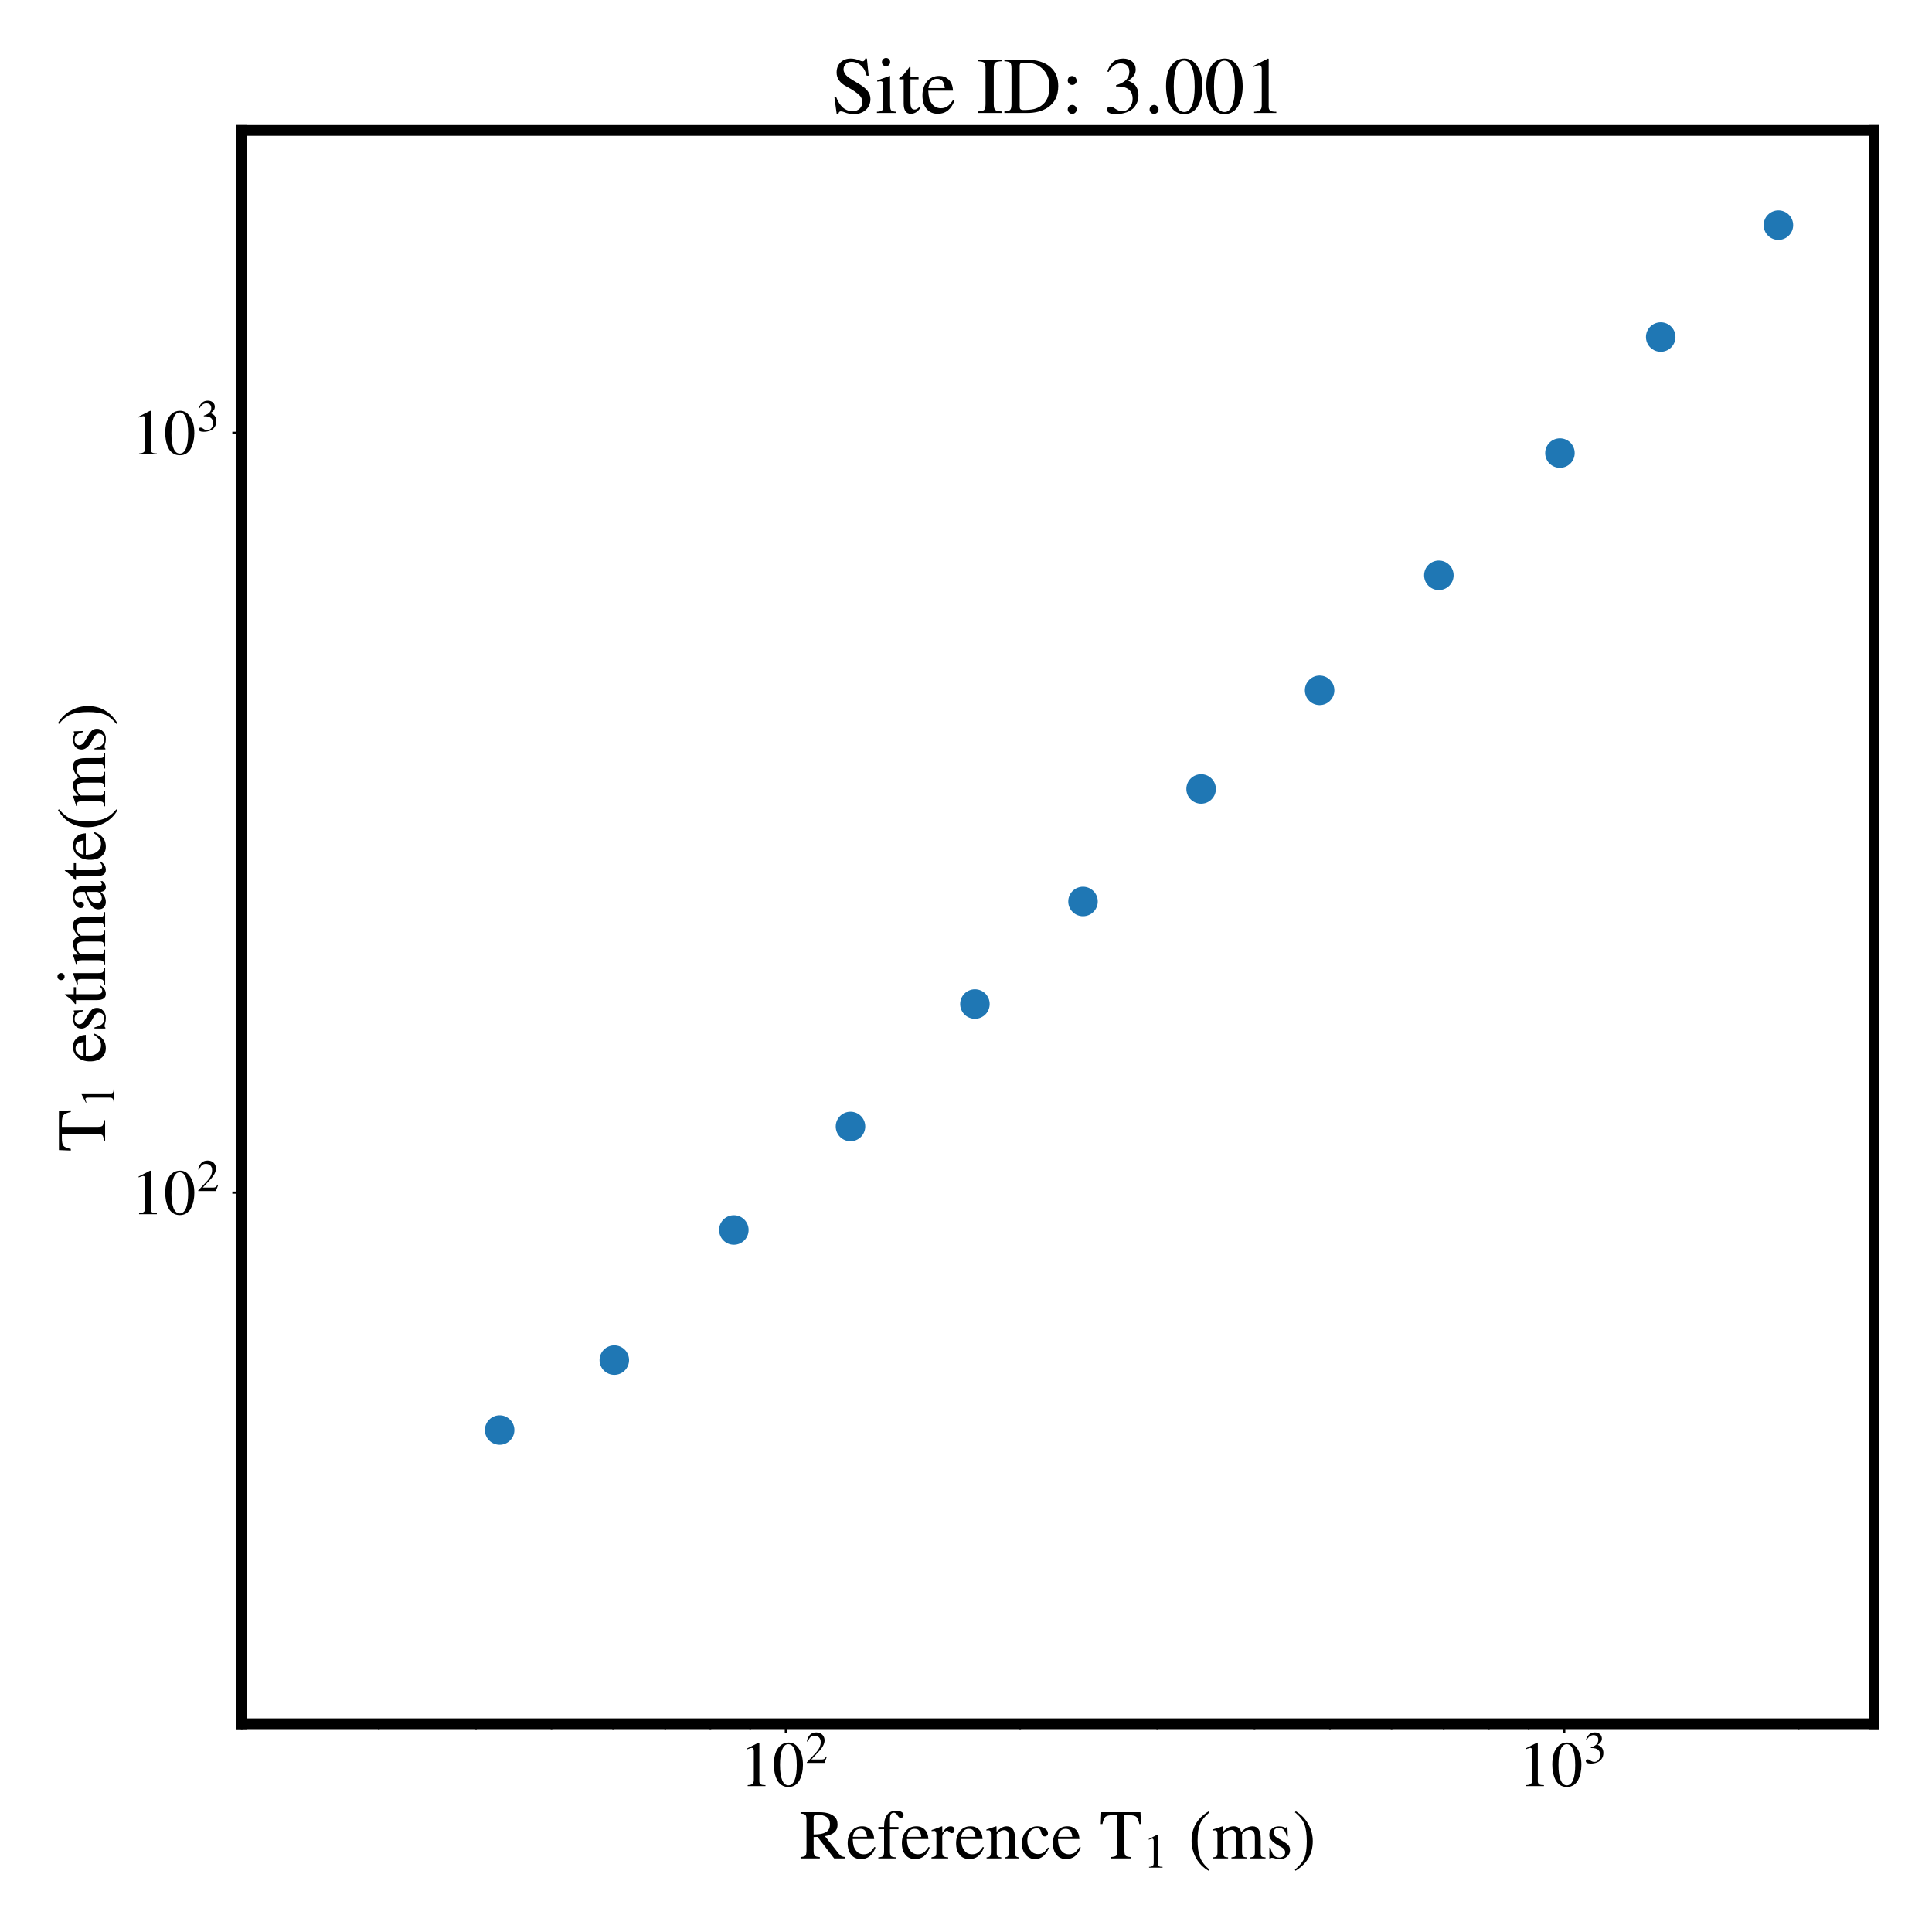
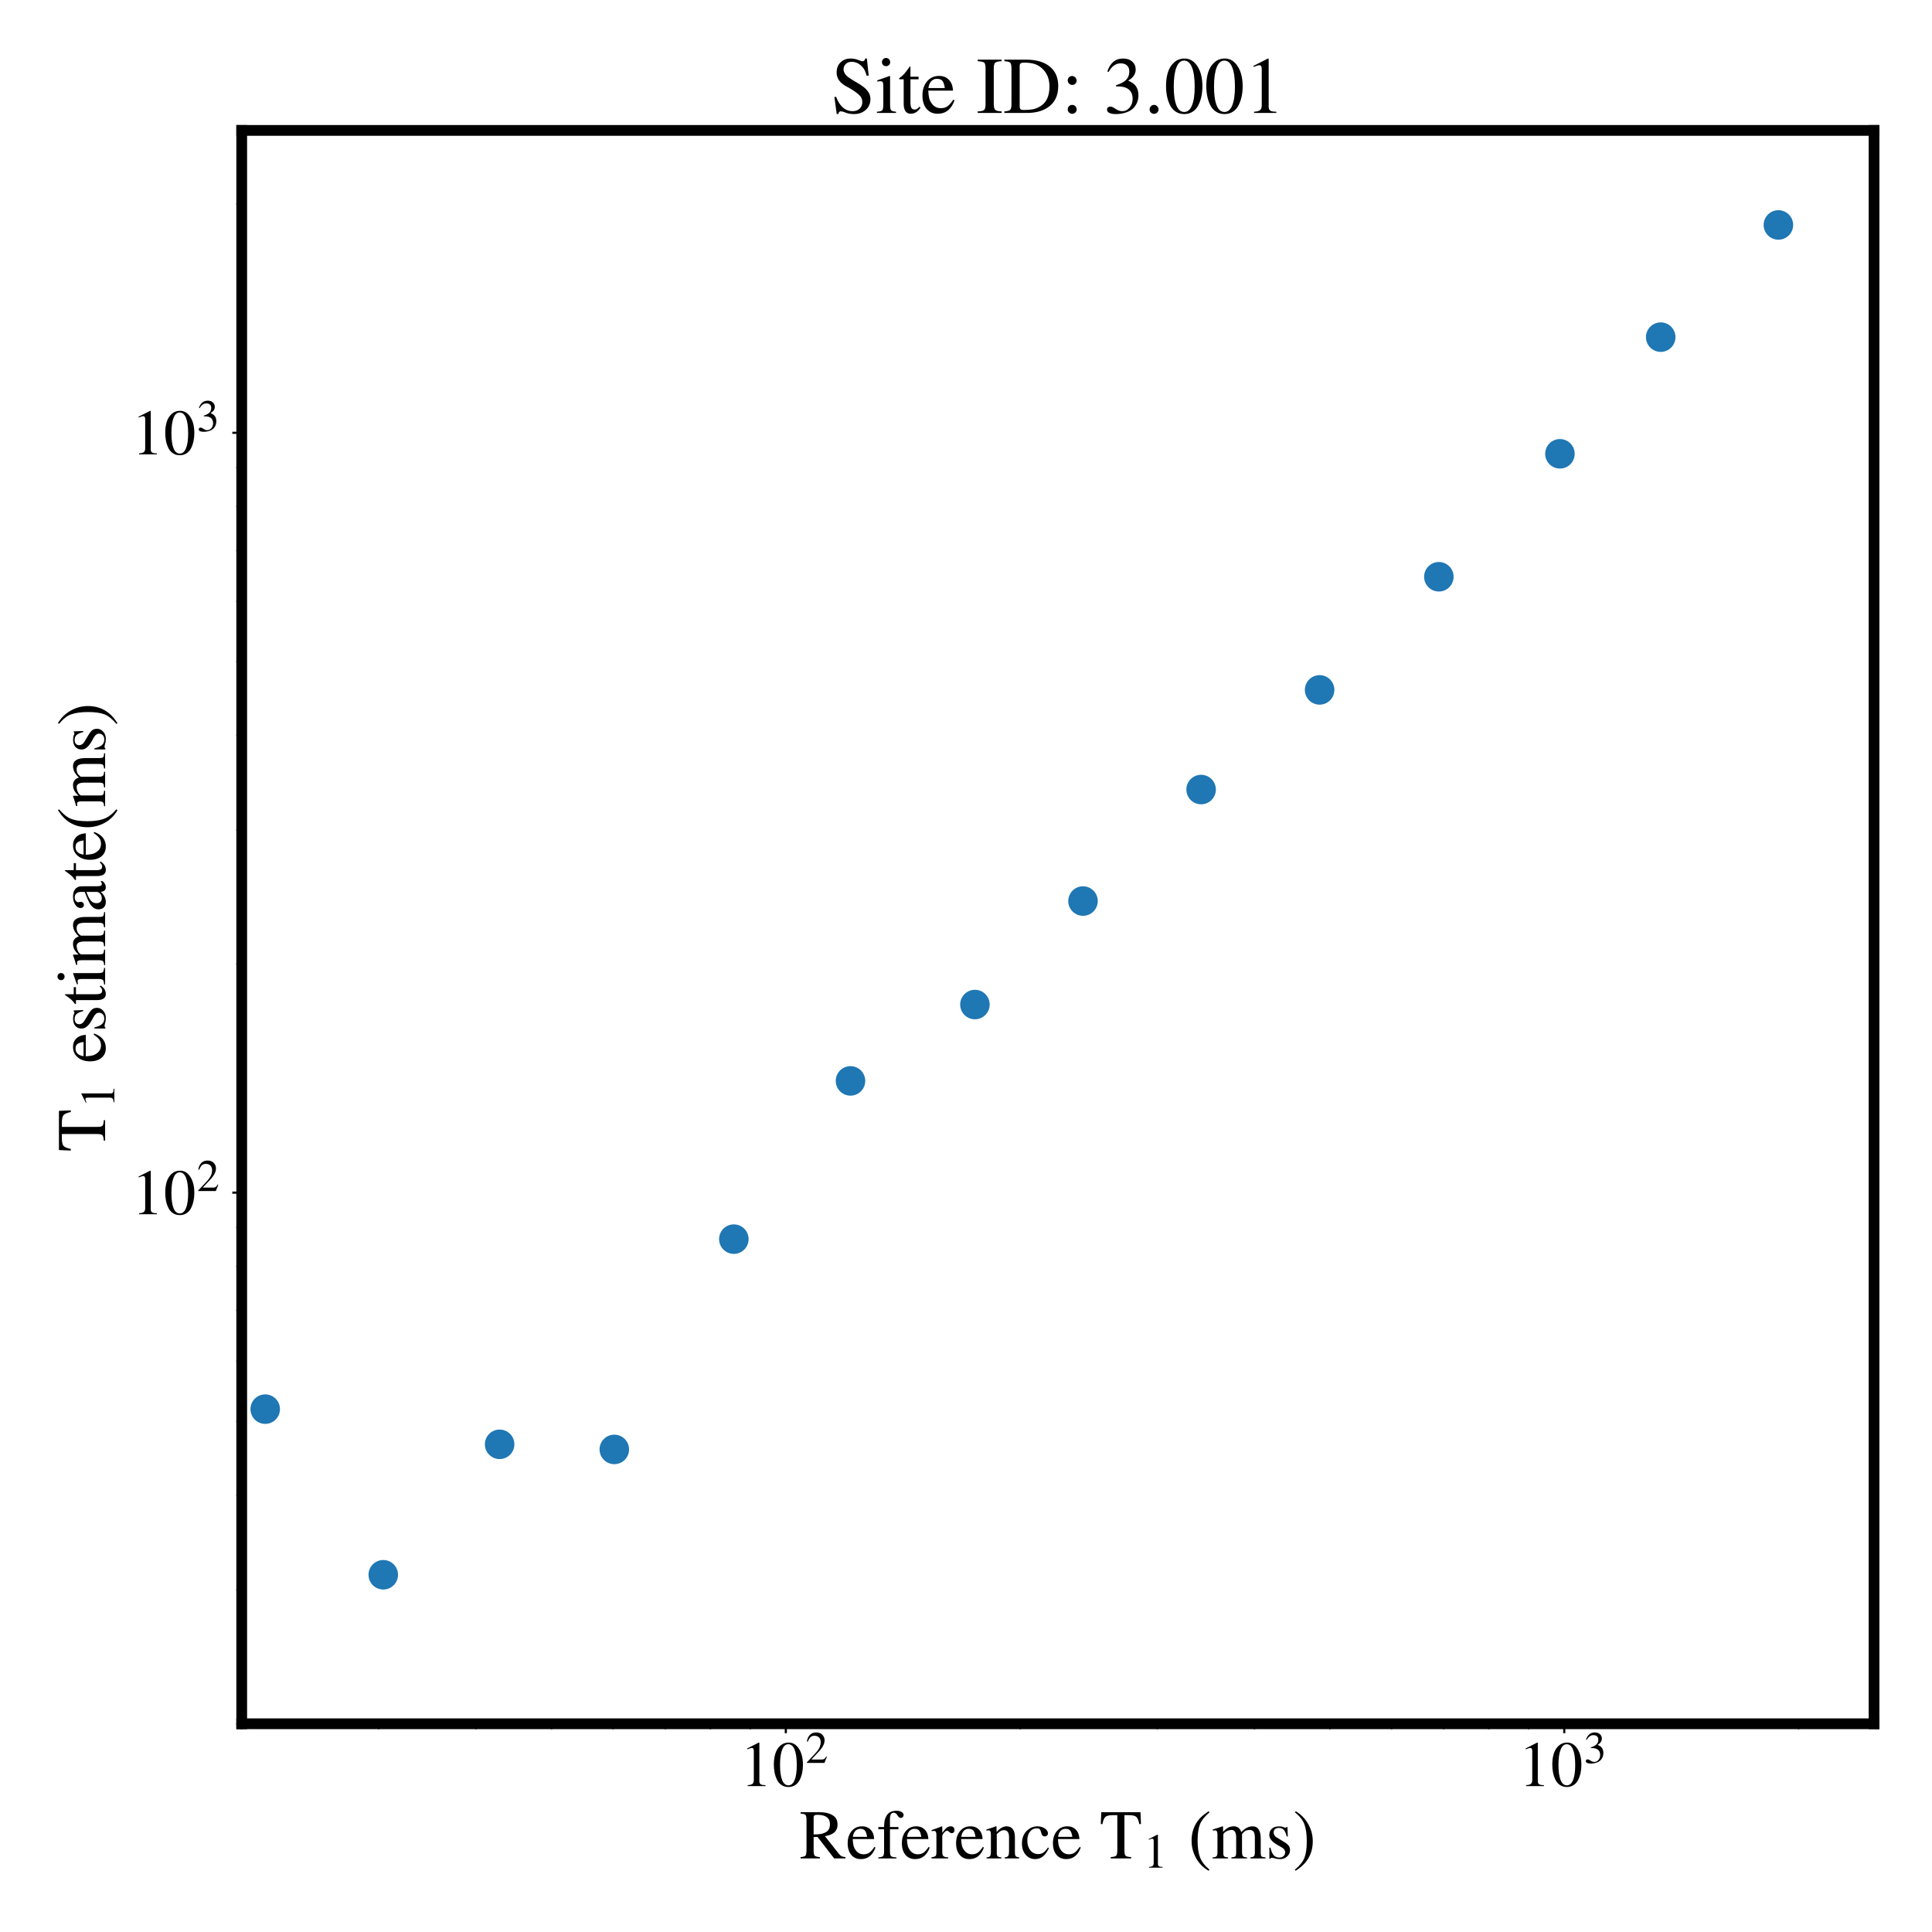
<svg xmlns="http://www.w3.org/2000/svg" xmlns:xlink="http://www.w3.org/1999/xlink" height="720pt" version="1.1" viewBox="0 0 720 720" width="720pt">
  <defs>
    <style type="text/css">*{stroke-linecap:butt;stroke-linejoin:round;}</style>
  </defs>
  <g id="figure_1">
    <g id="patch_1">
      <path d="M 0 720  L 720 720  L 720 0  L 0 0  z " style="fill:#ffffff;" />
    </g>
    <g id="axes_1">
      <g id="patch_2">
        <path d="M 90.08 642.4  L 698.4 642.4  L 698.4 48.6  L 90.08 48.6  z " style="fill:#ffffff;" />
      </g>
      <g id="matplotlib.axis_1">
        <g id="xtick_1">
          <g id="line2d_1">
            <defs>
-               <path d="M 0 0  L 0 3.5  " id="m175b0a56b6" style="stroke:#000000;stroke-width:0.8;" />
-             </defs>
-             <g>
-               <use style="stroke:#000000;stroke-width:0.8;" x="292.853" xlink:href="#m175b0a56b6" y="642.4" />
+               <path d="M 0 0  L 0 3.5  " id="m675afae811" style="stroke:#000000;stroke-width:0.8;" />
+             </defs>
+             <g>
+               <use style="stroke:#000000;stroke-width:0.8;" x="292.853" xlink:href="#m675afae811" y="642.4" />
            </g>
          </g>
          <g id="text_1">
            <g transform="translate(275.8133 665.7912)scale(0.24 -0.24)">
              <defs>
                <path d="M 39.406 0  L 11.797 0  L 11.797 1.5  Q 17.297 1.797 19.297 3.547  Q 21.297 5.297 21.297 9.5  L 21.297 54.406  Q 21.297 59.297 18.297 59.297  Q 16.906 59.297 13.797 58.094  L 11.094 57.094  L 11.094 58.5  L 29 67.594  L 29.906 67.297  L 29.906 7.594  Q 29.906 4.297 31.906 2.891  Q 33.906 1.5 39.406 1.5  z " id="STIXGeneral-Regular-49" />
                <path d="M 47.594 33  Q 47.594 26.297 46.297 20.344  Q 45 14.406 42.453 9.406  Q 39.906 4.406 35.406 1.5  Q 30.906 -1.406 25 -1.406  Q 18.906 -1.406 14.297 1.688  Q 9.703 4.797 7.203 10  Q 4.703 15.203 3.547 21.094  Q 2.406 27 2.406 33.594  Q 2.406 42.906 4.703 50.344  Q 7 57.797 12.344 62.688  Q 17.703 67.594 25.406 67.594  Q 35.203 67.594 41.391 58  Q 47.594 48.406 47.594 33  z M 38 32.5  Q 38 48.297 34.641 56.641  Q 31.297 65 24.797 65  Q 18.594 65 15.297 56.594  Q 12 48.203 12 32.906  Q 12 17.5 15.297 9.344  Q 18.594 1.203 25 1.203  Q 31.297 1.203 34.641 9.344  Q 38 17.5 38 32.5  z " id="STIXGeneral-Regular-48" />
                <path d="M 47.406 13.703  L 42 0  L 2.906 0  L 2.906 1.203  L 20.703 20.094  Q 27.703 27.406 30.703 33.5  Q 33.703 39.594 33.703 46.094  Q 33.703 52.797 30 56.5  Q 26.297 60.203 19.797 60.203  Q 14.406 60.203 11.25 57.391  Q 8.094 54.594 5.094 47.203  L 3 47.703  Q 4.703 57 9.844 62.297  Q 15 67.594 23.797 67.594  Q 32.094 67.594 37.188 62.594  Q 42.297 57.594 42.297 50  Q 42.297 38.703 29.5 25.203  L 13 7.594  L 36.406 7.594  Q 39.703 7.594 41.641 8.891  Q 43.594 10.203 46 14.297  z " id="STIXGeneral-Regular-50" />
              </defs>
              <use transform="translate(0 0.684375)" xlink:href="#STIXGeneral-Regular-49" />
              <use transform="translate(49.99999 0.684375)" xlink:href="#STIXGeneral-Regular-48" />
              <use transform="translate(101.575 36.68438)scale(0.7)" xlink:href="#STIXGeneral-Regular-50" />
            </g>
          </g>
        </g>
        <g id="xtick_2">
          <g id="line2d_2">
            <g>
-               <use style="stroke:#000000;stroke-width:0.8;" x="582.956" xlink:href="#m175b0a56b6" y="642.4" />
+               <use style="stroke:#000000;stroke-width:0.8;" x="582.956" xlink:href="#m675afae811" y="642.4" />
            </g>
          </g>
          <g id="text_2">
            <g transform="translate(565.9164 665.7912)scale(0.24 -0.24)">
              <defs>
                <path d="M 6.094 51  L 4.5 51.406  Q 6.797 58.906 11.688 63.25  Q 16.594 67.594 24.094 67.594  Q 31.094 67.594 35.391 63.797  Q 39.703 60 39.703 53.906  Q 39.703 45.703 30.406 40.094  Q 35.906 37.703 38.703 34.797  Q 43.094 29.906 43.094 21.906  Q 43.094 13.906 38.5 7.906  Q 35.094 3.297 28.75 0.938  Q 22.406 -1.406 15.297 -1.406  Q 4.094 -1.406 4.094 4.297  Q 4.094 5.906 5.297 6.906  Q 6.5 7.906 8.203 7.906  Q 10.703 7.906 14.297 5.297  Q 18.703 2.203 22.906 2.203  Q 28.406 2.203 32.156 6.641  Q 35.906 11.094 35.906 17.5  Q 35.906 29 25.5 32  Q 22.406 33 15.297 33  L 15.297 34.406  Q 20.906 36.297 23.703 38  Q 31.797 42.594 31.797 51.406  Q 31.797 56.406 28.938 59  Q 26.094 61.594 21 61.594  Q 12 61.594 6.094 51  z " id="STIXGeneral-Regular-51" />
              </defs>
              <use transform="translate(0 0.684375)" xlink:href="#STIXGeneral-Regular-49" />
              <use transform="translate(49.99999 0.684375)" xlink:href="#STIXGeneral-Regular-48" />
              <use transform="translate(101.575 36.68438)scale(0.7)" xlink:href="#STIXGeneral-Regular-51" />
            </g>
          </g>
        </g>
        <g id="xtick_3">
          <g id="line2d_3">
            <defs>
-               <path d="M 0 0  L 0 2  " id="m180a80d38a" style="stroke:#000000;stroke-width:0.6;" />
-             </defs>
-             <g>
-               <use style="stroke:#000000;stroke-width:0.6;" x="90.08" xlink:href="#m180a80d38a" y="642.4" />
+               <path d="M 0 0  L 0 2  " id="m89d1003ff2" style="stroke:#000000;stroke-width:0.6;" />
+             </defs>
+             <g>
+               <use style="stroke:#000000;stroke-width:0.6;" x="90.08" xlink:href="#m89d1003ff2" y="642.4" />
            </g>
          </g>
        </g>
        <g id="xtick_4">
          <g id="line2d_4">
            <g>
-               <use style="stroke:#000000;stroke-width:0.6;" x="141.165" xlink:href="#m180a80d38a" y="642.4" />
+               <use style="stroke:#000000;stroke-width:0.6;" x="141.165" xlink:href="#m89d1003ff2" y="642.4" />
            </g>
          </g>
        </g>
        <g id="xtick_5">
          <g id="line2d_5">
            <g>
-               <use style="stroke:#000000;stroke-width:0.6;" x="177.41" xlink:href="#m180a80d38a" y="642.4" />
+               <use style="stroke:#000000;stroke-width:0.6;" x="177.41" xlink:href="#m89d1003ff2" y="642.4" />
            </g>
          </g>
        </g>
        <g id="xtick_6">
          <g id="line2d_6">
            <g>
-               <use style="stroke:#000000;stroke-width:0.6;" x="205.524" xlink:href="#m180a80d38a" y="642.4" />
+               <use style="stroke:#000000;stroke-width:0.6;" x="205.524" xlink:href="#m89d1003ff2" y="642.4" />
            </g>
          </g>
        </g>
        <g id="xtick_7">
          <g id="line2d_7">
            <g>
-               <use style="stroke:#000000;stroke-width:0.6;" x="228.494" xlink:href="#m180a80d38a" y="642.4" />
+               <use style="stroke:#000000;stroke-width:0.6;" x="228.494" xlink:href="#m89d1003ff2" y="642.4" />
            </g>
          </g>
        </g>
        <g id="xtick_8">
          <g id="line2d_8">
            <g>
-               <use style="stroke:#000000;stroke-width:0.6;" x="247.916" xlink:href="#m180a80d38a" y="642.4" />
+               <use style="stroke:#000000;stroke-width:0.6;" x="247.916" xlink:href="#m89d1003ff2" y="642.4" />
            </g>
          </g>
        </g>
        <g id="xtick_9">
          <g id="line2d_9">
            <g>
-               <use style="stroke:#000000;stroke-width:0.6;" x="264.739" xlink:href="#m180a80d38a" y="642.4" />
+               <use style="stroke:#000000;stroke-width:0.6;" x="264.739" xlink:href="#m89d1003ff2" y="642.4" />
            </g>
          </g>
        </g>
        <g id="xtick_10">
          <g id="line2d_10">
            <g>
-               <use style="stroke:#000000;stroke-width:0.6;" x="279.579" xlink:href="#m180a80d38a" y="642.4" />
+               <use style="stroke:#000000;stroke-width:0.6;" x="279.579" xlink:href="#m89d1003ff2" y="642.4" />
            </g>
          </g>
        </g>
        <g id="xtick_11">
          <g id="line2d_11">
            <g>
-               <use style="stroke:#000000;stroke-width:0.6;" x="380.183" xlink:href="#m180a80d38a" y="642.4" />
+               <use style="stroke:#000000;stroke-width:0.6;" x="380.183" xlink:href="#m89d1003ff2" y="642.4" />
            </g>
          </g>
        </g>
        <g id="xtick_12">
          <g id="line2d_12">
            <g>
-               <use style="stroke:#000000;stroke-width:0.6;" x="431.268" xlink:href="#m180a80d38a" y="642.4" />
+               <use style="stroke:#000000;stroke-width:0.6;" x="431.268" xlink:href="#m89d1003ff2" y="642.4" />
            </g>
          </g>
        </g>
        <g id="xtick_13">
          <g id="line2d_13">
            <g>
-               <use style="stroke:#000000;stroke-width:0.6;" x="467.513" xlink:href="#m180a80d38a" y="642.4" />
+               <use style="stroke:#000000;stroke-width:0.6;" x="467.513" xlink:href="#m89d1003ff2" y="642.4" />
            </g>
          </g>
        </g>
        <g id="xtick_14">
          <g id="line2d_14">
            <g>
-               <use style="stroke:#000000;stroke-width:0.6;" x="495.627" xlink:href="#m180a80d38a" y="642.4" />
+               <use style="stroke:#000000;stroke-width:0.6;" x="495.627" xlink:href="#m89d1003ff2" y="642.4" />
            </g>
          </g>
        </g>
        <g id="xtick_15">
          <g id="line2d_15">
            <g>
-               <use style="stroke:#000000;stroke-width:0.6;" x="518.597" xlink:href="#m180a80d38a" y="642.4" />
+               <use style="stroke:#000000;stroke-width:0.6;" x="518.597" xlink:href="#m89d1003ff2" y="642.4" />
            </g>
          </g>
        </g>
        <g id="xtick_16">
          <g id="line2d_16">
            <g>
-               <use style="stroke:#000000;stroke-width:0.6;" x="538.019" xlink:href="#m180a80d38a" y="642.4" />
+               <use style="stroke:#000000;stroke-width:0.6;" x="538.019" xlink:href="#m89d1003ff2" y="642.4" />
            </g>
          </g>
        </g>
        <g id="xtick_17">
          <g id="line2d_17">
            <g>
-               <use style="stroke:#000000;stroke-width:0.6;" x="554.842" xlink:href="#m180a80d38a" y="642.4" />
+               <use style="stroke:#000000;stroke-width:0.6;" x="554.842" xlink:href="#m89d1003ff2" y="642.4" />
            </g>
          </g>
        </g>
        <g id="xtick_18">
          <g id="line2d_18">
            <g>
-               <use style="stroke:#000000;stroke-width:0.6;" x="569.682" xlink:href="#m180a80d38a" y="642.4" />
+               <use style="stroke:#000000;stroke-width:0.6;" x="569.682" xlink:href="#m89d1003ff2" y="642.4" />
            </g>
          </g>
        </g>
        <g id="xtick_19">
          <g id="line2d_19">
            <g>
-               <use style="stroke:#000000;stroke-width:0.6;" x="670.286" xlink:href="#m180a80d38a" y="642.4" />
+               <use style="stroke:#000000;stroke-width:0.6;" x="670.286" xlink:href="#m89d1003ff2" y="642.4" />
            </g>
          </g>
        </g>
        <g id="text_3">
          <g transform="translate(297.91 692.7572)scale(0.26 -0.26)">
            <defs>
              <path d="M 66 0  L 49.797 0  L 26 30.797  L 20.406 30.594  L 20.406 11.203  Q 20.406 5.5 21.953 3.891  Q 23.5 2.297 29.297 1.906  L 29.297 0  L 1.703 0  L 1.703 1.906  Q 7.406 2.406 8.797 4.094  Q 10.203 5.797 10.203 12.406  L 10.203 55.094  Q 10.203 60.703 8.797 62.297  Q 7.406 63.906 1.703 64.297  L 1.703 66.203  L 28.906 66.203  Q 42.594 66.203 49.797 60.297  Q 54.703 56.297 54.703 48.297  Q 54.703 34.703 36.594 31.906  L 56.594 6.594  Q 58.703 4 60.594 3.094  Q 62.5 2.203 66 1.906  z M 20.406 58.297  L 20.406 34.297  Q 27.594 34.406 31.094 35.094  Q 34.594 35.797 38.094 37.703  Q 43.797 40.906 43.797 49.094  Q 43.797 62.5 25.5 62.5  Q 22.797 62.5 21.594 61.641  Q 20.406 60.797 20.406 58.297  z " id="STIXGeneral-Regular-82" />
              <path d="M 40.797 16.406  L 42.406 15.703  Q 36.406 -1 21.5 -1  Q 12.703 -1 7.594 5.141  Q 2.5 11.297 2.5 21.703  Q 2.5 32.406 8.203 39.203  Q 13.906 46 23.203 46  Q 32.203 46 37.094 39.094  Q 40 35.094 40.5 27.703  L 9.703 27.703  Q 10.094 21.406 10.938 18.094  Q 11.797 14.797 14.297 11.406  Q 18.5 5.906 25.406 5.906  Q 30.297 5.906 33.641 8.297  Q 37 10.703 40.797 16.406  z M 9.906 30.906  L 30.297 30.906  Q 29.406 37.203 27.344 39.797  Q 25.297 42.406 20.5 42.406  Q 16.297 42.406 13.5 39.453  Q 10.703 36.5 9.906 30.906  z " id="STIXGeneral-Regular-101" />
              <path d="M 2.094 45  L 10.297 45  Q 10.406 51 11.094 54.344  Q 11.797 57.703 13.797 61.094  Q 18 68.297 27.906 68.297  Q 32.406 68.297 35.344 66.547  Q 38.297 64.797 38.297 62.094  Q 38.297 60.406 37.094 59.203  Q 35.906 58 34.094 58  Q 31.703 58 29.594 61.594  Q 27.203 65.5 24.297 65.5  Q 18.703 65.5 18.703 56.594  L 18.703 45  L 30.906 45  L 30.906 41.797  L 18.703 41.797  L 18.703 10.406  Q 18.703 4.797 20.297 3.25  Q 21.906 1.703 28 1.5  L 28 0  L 2 0  L 2 1.5  Q 7.406 1.797 8.844 3.344  Q 10.297 4.906 10.297 10.406  L 10.297 41.797  L 2.094 41.797  z " id="STIXGeneral-Regular-102" />
              <path d="M 16 45.797  L 16 36.594  Q 19.797 42 22.344 44  Q 24.906 46 28 46  Q 30.594 46 32.047 44.594  Q 33.5 43.203 33.5 40.703  Q 33.5 38.594 32.453 37.391  Q 31.406 36.203 29.594 36.203  Q 27.703 36.203 25.594 38.203  Q 24 39.703 23 39.703  Q 20.906 39.703 18.453 36.797  Q 16 33.906 16 31.5  L 16 9  Q 16 4.703 17.703 3.203  Q 19.406 1.703 24.5 1.5  L 24.5 0  L 0.5 0  L 0.5 1.5  Q 5.297 2.406 6.438 3.5  Q 7.594 4.594 7.594 8.406  L 7.594 33.406  Q 7.594 36.703 6.844 38.047  Q 6.094 39.406 4.203 39.406  Q 2.594 39.406 0.703 39  L 0.703 40.594  Q 7 42.594 15.5 46  z " id="STIXGeneral-Regular-114" />
              <path d="M 48.5 0  L 27.703 0  L 27.797 1.5  Q 31.5 1.797 32.75 3.641  Q 34 5.5 34 10.5  L 34 30.406  Q 34 40.5 26.703 40.5  Q 24.203 40.5 22 39.297  Q 19.797 38.094 16.406 34.797  L 16.406 7.203  Q 16.406 4.203 17.75 3  Q 19.094 1.797 22.906 1.5  L 22.906 0  L 1.797 0  L 1.797 1.5  Q 5.594 1.797 6.797 3.344  Q 8 4.906 8 9.406  L 8 33.703  Q 8 37.406 7.297 38.797  Q 6.594 40.203 4.5 40.203  Q 2.5 40.203 1.594 39.797  L 1.594 41.5  Q 8.594 43.5 15.297 46  L 16.094 45.703  L 16.094 37.906  L 16.203 37.906  Q 23.297 46 30.594 46  Q 36.297 46 39.344 42  Q 42.406 38 42.406 30.594  L 42.406 8.5  Q 42.406 4.5 43.594 3.203  Q 44.797 1.906 48.5 1.5  z " id="STIXGeneral-Regular-110" />
              <path d="M 39.797 15.594  L 41.203 14.703  Q 36.906 6.297 33 3.203  Q 27.906 -1 21.5 -1  Q 13.203 -1 7.844 5.25  Q 2.5 11.5 2.5 21.203  Q 2.5 33.906 10.906 40.906  Q 17.094 46 24.406 46  Q 30.703 46 35.25 42.953  Q 39.797 39.906 39.797 35.703  Q 39.797 34 38.391 32.75  Q 37 31.5 35.094 31.5  Q 31.594 31.5 30.297 36.094  L 29.703 38.297  Q 28.906 41.094 27.703 42.094  Q 26.5 43.094 23.797 43.094  Q 17.703 43.094 13.953 38.297  Q 10.203 33.5 10.203 25.703  Q 10.203 17.094 14.5 11.641  Q 18.797 6.203 25.703 6.203  Q 30 6.203 33.094 8.25  Q 36.203 10.297 39.797 15.594  z " id="STIXGeneral-Regular-99" />
              <path id="STIXGeneral-Regular-32" />
              <path d="M 59.297 49.203  L 56.906 49.203  Q 55.297 57.406 52.391 59.703  Q 49.5 62 41.5 62  L 35.594 62  L 35.594 11.094  Q 35.594 5.406 37.297 3.797  Q 39 2.203 45.203 1.906  L 45.203 0  L 16 0  L 16 1.906  Q 22.297 2.297 23.844 4  Q 25.406 5.703 25.406 12.297  L 25.406 62  L 19.406 62  Q 11.297 62 8.438 59.641  Q 5.594 57.297 4.094 49.203  L 1.703 49.203  L 2.406 66.203  L 58.594 66.203  z " id="STIXGeneral-Regular-84" />
              <path d="M 30.406 -16.094  L 29.203 -17.703  Q 17.594 -11.094 11.188 0.5  Q 4.797 12.094 4.797 25.203  Q 4.797 52.906 29.5 67.594  L 30.406 66  Q 20.203 57.297 16.797 48.844  Q 13.406 40.406 13.406 25.5  Q 13.406 10.703 16.906 1.5  Q 20.406 -7.703 30.406 -16.094  z " id="STIXGeneral-Regular-40" />
              <path d="M 77.5 0  L 55.703 0  L 55.703 1.5  Q 59.906 1.906 61.047 3.25  Q 62.203 4.594 62.203 9  L 62.203 29.594  Q 62.203 35.594 60.453 38.188  Q 58.703 40.797 54.5 40.797  Q 51 40.797 48.547 39.391  Q 46.094 38 43.797 34.703  L 43.797 9.5  Q 43.797 4.703 45.25 3.141  Q 46.703 1.594 51 1.5  L 51 0  L 28.594 0  L 28.594 1.5  Q 33 1.797 34.203 2.938  Q 35.406 4.094 35.406 8.594  L 35.406 29.703  Q 35.406 40.797 28.906 40.797  Q 26.094 40.797 22.938 39.547  Q 19.797 38.297 18.297 36.5  Q 17 35 17 34.797  L 17 7  Q 17 3.797 18.391 2.75  Q 19.797 1.703 23.797 1.5  L 23.797 0  L 1.594 0  L 1.594 1.5  Q 5.797 1.594 7.188 3.047  Q 8.594 4.5 8.594 8.797  L 8.594 33.594  Q 8.594 37.297 7.797 38.75  Q 7 40.203 5.094 40.203  Q 3.594 40.203 1.906 39.797  L 1.906 41.5  Q 8.703 43.406 15.797 46  L 16.594 45.703  L 16.594 38.297  L 16.797 38.297  Q 21.297 43 24.75 44.5  Q 28.203 46 32.094 46  Q 40 46 42.703 37.594  Q 50.5 46 59 46  Q 70.594 46 70.594 28  L 70.594 7.703  Q 70.594 4.406 71.594 3.156  Q 72.594 1.906 74.906 1.703  L 77.5 1.5  z " id="STIXGeneral-Regular-109" />
              <path d="M 15.594 30.094  L 26 23.797  Q 31 20.797 32.891 18.188  Q 34.797 15.594 34.797 11.5  Q 34.797 6.5 30.641 2.75  Q 26.5 -1 20.797 -1  Q 16.094 -1 13.5 -0.094  Q 10.797 0.797 8.906 0.797  Q 7.203 0.797 6.5 -0.406  L 5.203 -0.406  L 5.203 15.297  L 6.797 15.297  Q 8.406 8 11.406 4.594  Q 14.406 1.203 19.5 1.203  Q 23.203 1.203 25.5 3.297  Q 27.797 5.406 27.797 8.594  Q 27.797 13.203 22.5 16.094  L 17.094 19.094  Q 5.094 25.797 5.094 33.594  Q 5.094 39.406 8.844 42.656  Q 12.594 45.906 18.906 45.906  Q 23.297 45.906 25.594 44.797  Q 27.406 44 28.406 44  Q 29.094 44 30 45  L 31.094 45  L 31.594 31.406  L 30.094 31.406  Q 28.406 38.203 25.844 40.953  Q 23.297 43.703 18.797 43.703  Q 15.406 43.703 13.344 42  Q 11.297 40.297 11.297 36.906  Q 11.297 35.203 12.438 33.25  Q 13.594 31.297 15.594 30.094  z " id="STIXGeneral-Regular-115" />
              <path d="M 2.906 66  L 4.094 67.594  Q 15.5 60.797 22 49.188  Q 28.5 37.594 28.5 24.703  Q 28.5 -2.594 3.797 -17.703  L 2.906 -16.094  Q 13.203 -7.594 16.547 0.844  Q 19.906 9.297 19.906 24.406  Q 19.906 39.594 16.547 48.75  Q 13.203 57.906 2.906 66  z " id="STIXGeneral-Regular-41" />
            </defs>
            <use transform="translate(0 0.703125)" xlink:href="#STIXGeneral-Regular-82" />
            <use transform="translate(66.7 0.703125)" xlink:href="#STIXGeneral-Regular-101" />
            <use transform="translate(111.1 0.703125)" xlink:href="#STIXGeneral-Regular-102" />
            <use transform="translate(144.4 0.703125)" xlink:href="#STIXGeneral-Regular-101" />
            <use transform="translate(188.8 0.703125)" xlink:href="#STIXGeneral-Regular-114" />
            <use transform="translate(222.1 0.703125)" xlink:href="#STIXGeneral-Regular-101" />
            <use transform="translate(266.5 0.703125)" xlink:href="#STIXGeneral-Regular-110" />
            <use transform="translate(316.4999 0.703125)" xlink:href="#STIXGeneral-Regular-99" />
            <use transform="translate(360.8999 0.703125)" xlink:href="#STIXGeneral-Regular-101" />
            <use transform="translate(405.2999 0.703125)" xlink:href="#STIXGeneral-Regular-32" />
            <use transform="translate(430.2999 0.703125)" xlink:href="#STIXGeneral-Regular-84" />
            <use transform="translate(492.9432 -12.525)scale(0.7)" xlink:href="#STIXGeneral-Regular-49" />
            <use transform="translate(532.3525 0.703125)" xlink:href="#STIXGeneral-Regular-32" />
            <use transform="translate(557.3525 0.703125)" xlink:href="#STIXGeneral-Regular-40" />
            <use transform="translate(590.6525 0.703125)" xlink:href="#STIXGeneral-Regular-109" />
            <use transform="translate(668.4525 0.703125)" xlink:href="#STIXGeneral-Regular-115" />
            <use transform="translate(707.3525 0.703125)" xlink:href="#STIXGeneral-Regular-41" />
          </g>
        </g>
      </g>
      <g id="matplotlib.axis_2">
        <g id="ytick_1">
          <g id="line2d_20">
            <defs>
-               <path d="M 0 0  L -3.5 0  " id="m6ea276e0ee" style="stroke:#000000;stroke-width:0.8;" />
-             </defs>
-             <g>
-               <use style="stroke:#000000;stroke-width:0.8;" x="90.08" xlink:href="#m6ea276e0ee" y="444.467" />
+               <path d="M 0 0  L -3.5 0  " id="mb1067555cd" style="stroke:#000000;stroke-width:0.8;" />
+             </defs>
+             <g>
+               <use style="stroke:#000000;stroke-width:0.8;" x="90.08" xlink:href="#mb1067555cd" y="444.467" />
            </g>
          </g>
          <g id="text_4">
            <g transform="translate(49 452.6623)scale(0.24 -0.24)">
              <use transform="translate(0 0.684375)" xlink:href="#STIXGeneral-Regular-49" />
              <use transform="translate(49.99999 0.684375)" xlink:href="#STIXGeneral-Regular-48" />
              <use transform="translate(101.575 36.68438)scale(0.7)" xlink:href="#STIXGeneral-Regular-50" />
            </g>
          </g>
        </g>
        <g id="ytick_2">
          <g id="line2d_21">
            <g>
-               <use style="stroke:#000000;stroke-width:0.8;" x="90.08" xlink:href="#m6ea276e0ee" y="161.288" />
+               <use style="stroke:#000000;stroke-width:0.8;" x="90.08" xlink:href="#mb1067555cd" y="161.288" />
            </g>
          </g>
          <g id="text_5">
            <g transform="translate(49 169.4837)scale(0.24 -0.24)">
              <use transform="translate(0 0.684375)" xlink:href="#STIXGeneral-Regular-49" />
              <use transform="translate(49.99999 0.684375)" xlink:href="#STIXGeneral-Regular-48" />
              <use transform="translate(101.575 36.68438)scale(0.7)" xlink:href="#STIXGeneral-Regular-51" />
            </g>
          </g>
        </g>
        <g id="ytick_3">
          <g id="line2d_22">
            <defs>
-               <path d="M 0 0  L -2 0  " id="mceee51a686" style="stroke:#000000;stroke-width:0.6;" />
-             </defs>
-             <g>
-               <use style="stroke:#000000;stroke-width:0.6;" x="90.08" xlink:href="#mceee51a686" y="642.4" />
+               <path d="M 0 0  L -2 0  " id="m4c7d89aa16" style="stroke:#000000;stroke-width:0.6;" />
+             </defs>
+             <g>
+               <use style="stroke:#000000;stroke-width:0.6;" x="90.08" xlink:href="#m4c7d89aa16" y="642.4" />
            </g>
          </g>
        </g>
        <g id="ytick_4">
          <g id="line2d_23">
            <g>
-               <use style="stroke:#000000;stroke-width:0.6;" x="90.08" xlink:href="#mceee51a686" y="592.535" />
+               <use style="stroke:#000000;stroke-width:0.6;" x="90.08" xlink:href="#m4c7d89aa16" y="592.535" />
            </g>
          </g>
        </g>
        <g id="ytick_5">
          <g id="line2d_24">
            <g>
-               <use style="stroke:#000000;stroke-width:0.6;" x="90.08" xlink:href="#mceee51a686" y="557.155" />
+               <use style="stroke:#000000;stroke-width:0.6;" x="90.08" xlink:href="#m4c7d89aa16" y="557.155" />
            </g>
          </g>
        </g>
        <g id="ytick_6">
          <g id="line2d_25">
            <g>
-               <use style="stroke:#000000;stroke-width:0.6;" x="90.08" xlink:href="#mceee51a686" y="529.712" />
+               <use style="stroke:#000000;stroke-width:0.6;" x="90.08" xlink:href="#m4c7d89aa16" y="529.712" />
            </g>
          </g>
        </g>
        <g id="ytick_7">
          <g id="line2d_26">
            <g>
-               <use style="stroke:#000000;stroke-width:0.6;" x="90.08" xlink:href="#mceee51a686" y="507.289" />
+               <use style="stroke:#000000;stroke-width:0.6;" x="90.08" xlink:href="#m4c7d89aa16" y="507.289" />
            </g>
          </g>
        </g>
        <g id="ytick_8">
          <g id="line2d_27">
            <g>
-               <use style="stroke:#000000;stroke-width:0.6;" x="90.08" xlink:href="#mceee51a686" y="488.332" />
+               <use style="stroke:#000000;stroke-width:0.6;" x="90.08" xlink:href="#m4c7d89aa16" y="488.332" />
            </g>
          </g>
        </g>
        <g id="ytick_9">
          <g id="line2d_28">
            <g>
-               <use style="stroke:#000000;stroke-width:0.6;" x="90.08" xlink:href="#mceee51a686" y="471.91" />
+               <use style="stroke:#000000;stroke-width:0.6;" x="90.08" xlink:href="#m4c7d89aa16" y="471.91" />
            </g>
          </g>
        </g>
        <g id="ytick_10">
          <g id="line2d_29">
            <g>
-               <use style="stroke:#000000;stroke-width:0.6;" x="90.08" xlink:href="#mceee51a686" y="457.424" />
+               <use style="stroke:#000000;stroke-width:0.6;" x="90.08" xlink:href="#m4c7d89aa16" y="457.424" />
            </g>
          </g>
        </g>
        <g id="ytick_11">
          <g id="line2d_30">
            <g>
-               <use style="stroke:#000000;stroke-width:0.6;" x="90.08" xlink:href="#mceee51a686" y="359.221" />
+               <use style="stroke:#000000;stroke-width:0.6;" x="90.08" xlink:href="#m4c7d89aa16" y="359.221" />
            </g>
          </g>
        </g>
        <g id="ytick_12">
          <g id="line2d_31">
            <g>
-               <use style="stroke:#000000;stroke-width:0.6;" x="90.08" xlink:href="#mceee51a686" y="309.356" />
+               <use style="stroke:#000000;stroke-width:0.6;" x="90.08" xlink:href="#m4c7d89aa16" y="309.356" />
            </g>
          </g>
        </g>
        <g id="ytick_13">
          <g id="line2d_32">
            <g>
-               <use style="stroke:#000000;stroke-width:0.6;" x="90.08" xlink:href="#mceee51a686" y="273.976" />
+               <use style="stroke:#000000;stroke-width:0.6;" x="90.08" xlink:href="#m4c7d89aa16" y="273.976" />
            </g>
          </g>
        </g>
        <g id="ytick_14">
          <g id="line2d_33">
            <g>
-               <use style="stroke:#000000;stroke-width:0.6;" x="90.08" xlink:href="#mceee51a686" y="246.533" />
+               <use style="stroke:#000000;stroke-width:0.6;" x="90.08" xlink:href="#m4c7d89aa16" y="246.533" />
            </g>
          </g>
        </g>
        <g id="ytick_15">
          <g id="line2d_34">
            <g>
-               <use style="stroke:#000000;stroke-width:0.6;" x="90.08" xlink:href="#mceee51a686" y="224.111" />
+               <use style="stroke:#000000;stroke-width:0.6;" x="90.08" xlink:href="#m4c7d89aa16" y="224.111" />
            </g>
          </g>
        </g>
        <g id="ytick_16">
          <g id="line2d_35">
            <g>
-               <use style="stroke:#000000;stroke-width:0.6;" x="90.08" xlink:href="#mceee51a686" y="205.153" />
+               <use style="stroke:#000000;stroke-width:0.6;" x="90.08" xlink:href="#m4c7d89aa16" y="205.153" />
            </g>
          </g>
        </g>
        <g id="ytick_17">
          <g id="line2d_36">
            <g>
-               <use style="stroke:#000000;stroke-width:0.6;" x="90.08" xlink:href="#mceee51a686" y="188.731" />
+               <use style="stroke:#000000;stroke-width:0.6;" x="90.08" xlink:href="#m4c7d89aa16" y="188.731" />
            </g>
          </g>
        </g>
        <g id="ytick_18">
          <g id="line2d_37">
            <g>
-               <use style="stroke:#000000;stroke-width:0.6;" x="90.08" xlink:href="#mceee51a686" y="174.246" />
+               <use style="stroke:#000000;stroke-width:0.6;" x="90.08" xlink:href="#m4c7d89aa16" y="174.246" />
            </g>
          </g>
        </g>
        <g id="ytick_19">
          <g id="line2d_38">
            <g>
-               <use style="stroke:#000000;stroke-width:0.6;" x="90.08" xlink:href="#mceee51a686" y="76.043" />
+               <use style="stroke:#000000;stroke-width:0.6;" x="90.08" xlink:href="#m4c7d89aa16" y="76.043" />
            </g>
          </g>
        </g>
        <g id="text_6">
          <g transform="translate(39.35719 429.22)rotate(-90)scale(0.26 -0.26)">
            <defs>
              <path d="M 26.594 7.703  L 27.906 6.594  Q 23.094 -1 15.797 -1  Q 7 -1 7 11.703  L 7 41.797  L 1.703 41.797  Q 1.297 42.094 1.297 42.5  Q 1.297 43.297 3 44.406  Q 6.797 46.594 12.703 55.094  Q 12.906 55.406 13.656 56.344  Q 14.406 57.297 14.703 57.906  Q 15.406 57.906 15.406 56.594  L 15.406 45  L 25.5 45  L 25.5 41.797  L 15.406 41.797  L 15.406 13.203  Q 15.406 8.406 16.594 6.297  Q 17.797 4.203 20.594 4.203  Q 23.594 4.203 26.594 7.703  z " id="STIXGeneral-Regular-116" />
              <path d="M 18 63.203  Q 18 61 16.5 59.547  Q 15 58.094 12.797 58.094  Q 10.703 58.094 9.25 59.547  Q 7.797 61 7.797 63.203  Q 7.797 65.297 9.297 66.797  Q 10.797 68.297 12.906 68.297  Q 15.094 68.297 16.547 66.797  Q 18 65.297 18 63.203  z M 25.297 0  L 1.594 0  L 1.594 1.5  Q 6.797 1.797 8.141 3.297  Q 9.5 4.797 9.5 10.406  L 9.5 33.094  Q 9.5 36.594 8.797 38  Q 8.094 39.406 6.203 39.406  Q 3.797 39.406 2 38.906  L 2 40.5  L 17.5 46  L 17.906 45.594  L 17.906 10.5  Q 17.906 4.906 19.156 3.406  Q 20.406 1.906 25.297 1.5  z " id="STIXGeneral-Regular-105" />
              <path d="M 44.203 6.594  L 44.203 3.797  Q 40.406 -1 35.203 -1  Q 29.5 -1 28.797 6.297  L 28.703 6.297  Q 22.297 -1 14.203 -1  Q 9.5 -1 6.594 1.75  Q 3.703 4.5 3.703 9.406  Q 3.703 16.406 10.703 21.094  Q 15.5 24.297 28.703 29.203  L 28.703 34.594  Q 28.703 39.094 26.547 41.344  Q 24.406 43.594 20.906 43.594  Q 17.906 43.594 15.906 42.141  Q 13.906 40.703 13.906 38.703  Q 13.906 37.797 14.203 36.688  Q 14.5 35.594 14.5 34.5  Q 14.5 33 13.141 31.703  Q 11.797 30.406 9.906 30.406  Q 8.203 30.406 6.891 31.703  Q 5.594 33 5.594 35  Q 5.594 39.797 10.703 43  Q 15.406 46 22.203 46  Q 30.297 46 34 41.5  Q 35.797 39.406 36.297 37.25  Q 36.797 35.094 36.797 30.406  L 36.797 11.297  Q 36.797 4.703 39.906 4.703  Q 41.906 4.703 44.203 6.594  z M 28.703 12.703  L 28.703 26.797  Q 19.5 23.594 15.906 20.203  Q 12.5 17.094 12.5 12.5  Q 12.5 8.703 14.391 6.75  Q 16.297 4.797 19.406 4.797  Q 22.703 4.797 25.203 6.406  Q 27.297 7.906 28 9.203  Q 28.703 10.5 28.703 12.703  z " id="STIXGeneral-Regular-97" />
            </defs>
            <use transform="translate(0 0.703125)" xlink:href="#STIXGeneral-Regular-84" />
            <use transform="translate(62.64327 -12.525)scale(0.7)" xlink:href="#STIXGeneral-Regular-49" />
            <use transform="translate(102.0526 0.703125)" xlink:href="#STIXGeneral-Regular-32" />
            <use transform="translate(127.0526 0.703125)" xlink:href="#STIXGeneral-Regular-101" />
            <use transform="translate(171.4526 0.703125)" xlink:href="#STIXGeneral-Regular-115" />
            <use transform="translate(210.3526 0.703125)" xlink:href="#STIXGeneral-Regular-116" />
            <use transform="translate(238.1526 0.703125)" xlink:href="#STIXGeneral-Regular-105" />
            <use transform="translate(265.9526 0.703125)" xlink:href="#STIXGeneral-Regular-109" />
            <use transform="translate(343.7526 0.703125)" xlink:href="#STIXGeneral-Regular-97" />
            <use transform="translate(388.1526 0.703125)" xlink:href="#STIXGeneral-Regular-116" />
            <use transform="translate(415.9526 0.703125)" xlink:href="#STIXGeneral-Regular-101" />
            <use transform="translate(460.3525 0.703125)" xlink:href="#STIXGeneral-Regular-40" />
            <use transform="translate(493.6525 0.703125)" xlink:href="#STIXGeneral-Regular-109" />
            <use transform="translate(571.4525 0.703125)" xlink:href="#STIXGeneral-Regular-115" />
            <use transform="translate(610.3525 0.703125)" xlink:href="#STIXGeneral-Regular-41" />
          </g>
        </g>
      </g>
      <g id="line2d_39">
        <defs>
-           <path d="M 0 5  C 1.326 5 2.598 4.473 3.536 3.536  C 4.473 2.598 5 1.326 5 0  C 5 -1.326 4.473 -2.598 3.536 -3.536  C 2.598 -4.473 1.326 -5 0 -5  C -1.326 -5 -2.598 -4.473 -3.536 -3.536  C -4.473 -2.598 -5 -1.326 -5 0  C -5 1.326 -4.473 2.598 -3.536 3.536  C -2.598 4.473 -1.326 5 0 5  z " id="mf8b3cee81d" style="stroke:#1f77b4;" />
+           <path d="M 0 5  C 1.326 5 2.598 4.473 3.536 3.536  C 4.473 2.598 5 1.326 5 0  C 5 -1.326 4.473 -2.598 3.536 -3.536  C 2.598 -4.473 1.326 -5 0 -5  C -1.326 -5 -2.598 -4.473 -3.536 -3.536  C -4.473 -2.598 -5 -1.326 -5 0  C -5 1.326 -4.473 2.598 -3.536 3.536  C -2.598 4.473 -1.326 5 0 5  z " id="mc8680baa3c" style="stroke:#1f77b4;" />
        </defs>
-         <g clip-path="url(#pd787110cb1)">
-           <use style="fill:#1f77b4;stroke:#1f77b4;" x="662.756" xlink:href="#mf8b3cee81d" y="83.901" />
-           <use style="fill:#1f77b4;stroke:#1f77b4;" x="618.901" xlink:href="#mf8b3cee81d" y="125.607" />
-           <use style="fill:#1f77b4;stroke:#1f77b4;" x="581.342" xlink:href="#mf8b3cee81d" y="168.845" />
-           <use style="fill:#1f77b4;stroke:#1f77b4;" x="536.221" xlink:href="#mf8b3cee81d" y="214.4" />
-           <use style="fill:#1f77b4;stroke:#1f77b4;" x="491.781" xlink:href="#mf8b3cee81d" y="257.27" />
-           <use style="fill:#1f77b4;stroke:#1f77b4;" x="447.621" xlink:href="#mf8b3cee81d" y="294.017" />
-           <use style="fill:#1f77b4;stroke:#1f77b4;" x="403.604" xlink:href="#mf8b3cee81d" y="335.956" />
-           <use style="fill:#1f77b4;stroke:#1f77b4;" x="363.323" xlink:href="#mf8b3cee81d" y="374.176" />
-           <use style="fill:#1f77b4;stroke:#1f77b4;" x="316.953" xlink:href="#mf8b3cee81d" y="419.81" />
-           <use style="fill:#1f77b4;stroke:#1f77b4;" x="273.484" xlink:href="#mf8b3cee81d" y="458.384" />
-           <use style="fill:#1f77b4;stroke:#1f77b4;" x="228.935" xlink:href="#mf8b3cee81d" y="506.88" />
-           <use style="fill:#1f77b4;stroke:#1f77b4;" x="186.199" xlink:href="#mf8b3cee81d" y="532.952" />
-           <use style="fill:#1f77b4;stroke:#1f77b4;" x="142.833" xlink:href="#mf8b3cee81d" y="840.333" />
-           <use style="fill:#1f77b4;stroke:#1f77b4;" x="98.84" xlink:href="#mf8b3cee81d" y="733.953" />
+         <g clip-path="url(#p9a10f7222d)">
+           <use style="fill:#1f77b4;stroke:#1f77b4;" x="662.756" xlink:href="#mc8680baa3c" y="83.832" />
+           <use style="fill:#1f77b4;stroke:#1f77b4;" x="618.901" xlink:href="#mc8680baa3c" y="125.642" />
+           <use style="fill:#1f77b4;stroke:#1f77b4;" x="581.342" xlink:href="#mc8680baa3c" y="169.122" />
+           <use style="fill:#1f77b4;stroke:#1f77b4;" x="536.221" xlink:href="#mc8680baa3c" y="214.942" />
+           <use style="fill:#1f77b4;stroke:#1f77b4;" x="491.781" xlink:href="#mc8680baa3c" y="257.107" />
+           <use style="fill:#1f77b4;stroke:#1f77b4;" x="447.621" xlink:href="#mc8680baa3c" y="294.243" />
+           <use style="fill:#1f77b4;stroke:#1f77b4;" x="403.604" xlink:href="#mc8680baa3c" y="335.797" />
+           <use style="fill:#1f77b4;stroke:#1f77b4;" x="363.323" xlink:href="#mc8680baa3c" y="374.365" />
+           <use style="fill:#1f77b4;stroke:#1f77b4;" x="316.953" xlink:href="#mc8680baa3c" y="402.818" />
+           <use style="fill:#1f77b4;stroke:#1f77b4;" x="273.484" xlink:href="#mc8680baa3c" y="461.787" />
+           <use style="fill:#1f77b4;stroke:#1f77b4;" x="228.935" xlink:href="#mc8680baa3c" y="540.155" />
+           <use style="fill:#1f77b4;stroke:#1f77b4;" x="186.199" xlink:href="#mc8680baa3c" y="538.253" />
+           <use style="fill:#1f77b4;stroke:#1f77b4;" x="142.833" xlink:href="#mc8680baa3c" y="586.871" />
+           <use style="fill:#1f77b4;stroke:#1f77b4;" x="98.84" xlink:href="#mc8680baa3c" y="525.143" />
        </g>
      </g>
      <g id="patch_3">
        <path d="M 90.08 642.4  L 90.08 48.6  " style="fill:none;stroke:#000000;stroke-linecap:square;stroke-linejoin:miter;stroke-width:4;" />
      </g>
      <g id="patch_4">
        <path d="M 698.4 642.4  L 698.4 48.6  " style="fill:none;stroke:#000000;stroke-linecap:square;stroke-linejoin:miter;stroke-width:4;" />
      </g>
      <g id="patch_5">
        <path d="M 90.08 642.4  L 698.4 642.4  " style="fill:none;stroke:#000000;stroke-linecap:square;stroke-linejoin:miter;stroke-width:4;" />
      </g>
      <g id="patch_6">
        <path d="M 90.08 48.6  L 698.4 48.6  " style="fill:none;stroke:#000000;stroke-linecap:square;stroke-linejoin:miter;stroke-width:4;" />
      </g>
      <g id="text_7">
        <g transform="translate(309.6564 42.08906)scale(0.3 -0.3)">
          <defs>
            <path d="M 46.906 46.297  L 44.406 46.297  Q 42.703 52.5 40.297 55.703  Q 34.203 63.5 25.797 63.5  Q 21.203 63.5 18.453 60.844  Q 15.703 58.203 15.703 54  Q 15.703 52 16.703 50.094  Q 17.703 48.203 18.844 46.844  Q 20 45.5 22.891 43.5  Q 25.797 41.5 27.594 40.453  Q 29.406 39.406 33.594 36.906  Q 41.703 32.203 45.391 27.547  Q 49.094 22.906 49.094 17.297  Q 49.094 9 43.297 3.797  Q 37.5 -1.406 28.703 -1.406  Q 22.203 -1.406 16.906 0.906  Q 14.297 2 12.203 2  Q 11 2 10.203 1.094  Q 9.406 0.203 9.406 -1.297  L 7.203 -1.297  L 4.297 19.906  L 6.5 19.906  Q 13.203 2.203 27.094 2.203  Q 32.406 2.203 35.703 5.344  Q 39 8.5 39 13.406  Q 39 18.094 36.094 21.297  Q 31.297 26.5 19.297 32.906  Q 7.094 39.406 7.094 50.094  Q 7.094 58.094 12 62.844  Q 16.906 67.594 24.5 67.594  Q 29.797 67.594 35 65.406  Q 37.703 64.203 39.406 64.203  Q 42 64.203 42.594 67.594  L 44.703 67.594  z " id="STIXGeneral-Regular-83" />
            <path d="M 31.5 0  L 1.797 0  L 1.797 1.906  Q 8.094 2.094 9.797 3.75  Q 11.5 5.406 11.5 11.203  L 11.5 55.094  Q 11.5 60.906 9.891 62.406  Q 8.297 63.906 1.797 64.297  L 1.797 66.203  L 31.5 66.203  L 31.5 64.297  Q 25.203 64 23.453 62.391  Q 21.703 60.797 21.703 55.094  L 21.703 11.203  Q 21.703 5.594 23.5 3.844  Q 25.297 2.094 31.5 1.906  z " id="STIXGeneral-Regular-73" />
            <path d="M 1.594 66.203  L 28.594 66.203  Q 48.094 66.203 58.594 57.094  Q 68.5 48.594 68.5 33.406  Q 68.5 15.094 54.906 6.406  Q 45 0 29.703 0  L 1.594 0  L 1.594 1.906  Q 7.406 2.297 8.906 3.938  Q 10.406 5.594 10.406 11.5  L 10.406 55  Q 10.406 60.797 8.906 62.344  Q 7.406 63.906 1.594 64.297  z M 20.594 58.297  L 20.594 8.406  Q 20.594 5.703 21.547 4.703  Q 22.5 3.703 25.406 3.703  Q 33.203 3.703 38 4.797  Q 42.797 5.906 47.203 8.906  Q 57.594 15.906 57.594 32.797  Q 57.594 47.297 48.094 55.594  Q 43.797 59.406 38.688 60.953  Q 33.594 62.5 25.906 62.5  Q 23 62.5 21.797 61.594  Q 20.594 60.703 20.594 58.297  z " id="STIXGeneral-Regular-68" />
            <path d="M 15.906 45.906  Q 19.203 42.594 19.203 40.297  Q 19.203 38 17.594 36.391  Q 16 34.797 13.703 34.797  Q 11.406 34.797 9.75 36.438  Q 8.094 38.094 8.094 40.297  Q 8.094 42.703 9.688 44.297  Q 11.297 45.906 13.703 45.906  Q 15.906 45.906 19.203 42.594  z M 19.203 4.406  Q 19.203 2.203 17.594 0.547  Q 16 -1.094 13.703 -1.094  Q 11.406 -1.094 9.75 0.547  Q 8.094 2.203 8.094 4.406  Q 8.094 6.797 9.688 8.391  Q 11.297 10 13.703 10  Q 15.906 10 17.547 8.344  Q 19.203 6.703 19.203 4.406  z " id="STIXGeneral-Regular-58" />
            <path d="M 18.094 4.297  Q 18.094 2.094 16.438 0.5  Q 14.797 -1.094 12.5 -1.094  Q 10.203 -1.094 8.594 0.5  Q 7 2.094 7 4.391  Q 7 6.703 8.641 8.344  Q 10.297 10 12.594 10  Q 14.797 10 16.438 8.297  Q 18.094 6.594 18.094 4.297  z " id="STIXGeneral-Regular-46" />
          </defs>
          <use xlink:href="#STIXGeneral-Regular-83" />
          <use x="55.6" xlink:href="#STIXGeneral-Regular-105" />
          <use x="83.4" xlink:href="#STIXGeneral-Regular-116" />
          <use x="111.2" xlink:href="#STIXGeneral-Regular-101" />
          <use x="155.6" xlink:href="#STIXGeneral-Regular-32" />
          <use x="180.6" xlink:href="#STIXGeneral-Regular-73" />
          <use x="213.9" xlink:href="#STIXGeneral-Regular-68" />
          <use x="286.1" xlink:href="#STIXGeneral-Regular-58" />
          <use x="313.9" xlink:href="#STIXGeneral-Regular-32" />
          <use x="338.9" xlink:href="#STIXGeneral-Regular-51" />
          <use x="388.9" xlink:href="#STIXGeneral-Regular-46" />
          <use x="413.9" xlink:href="#STIXGeneral-Regular-48" />
          <use x="463.9" xlink:href="#STIXGeneral-Regular-48" />
          <use x="513.9" xlink:href="#STIXGeneral-Regular-49" />
        </g>
      </g>
    </g>
  </g>
  <defs>
-     <clipPath id="pd787110cb1">
+     <clipPath id="p9a10f7222d">
      <rect height="593.8" width="608.32" x="90.08" y="48.6" />
    </clipPath>
  </defs>
</svg>
